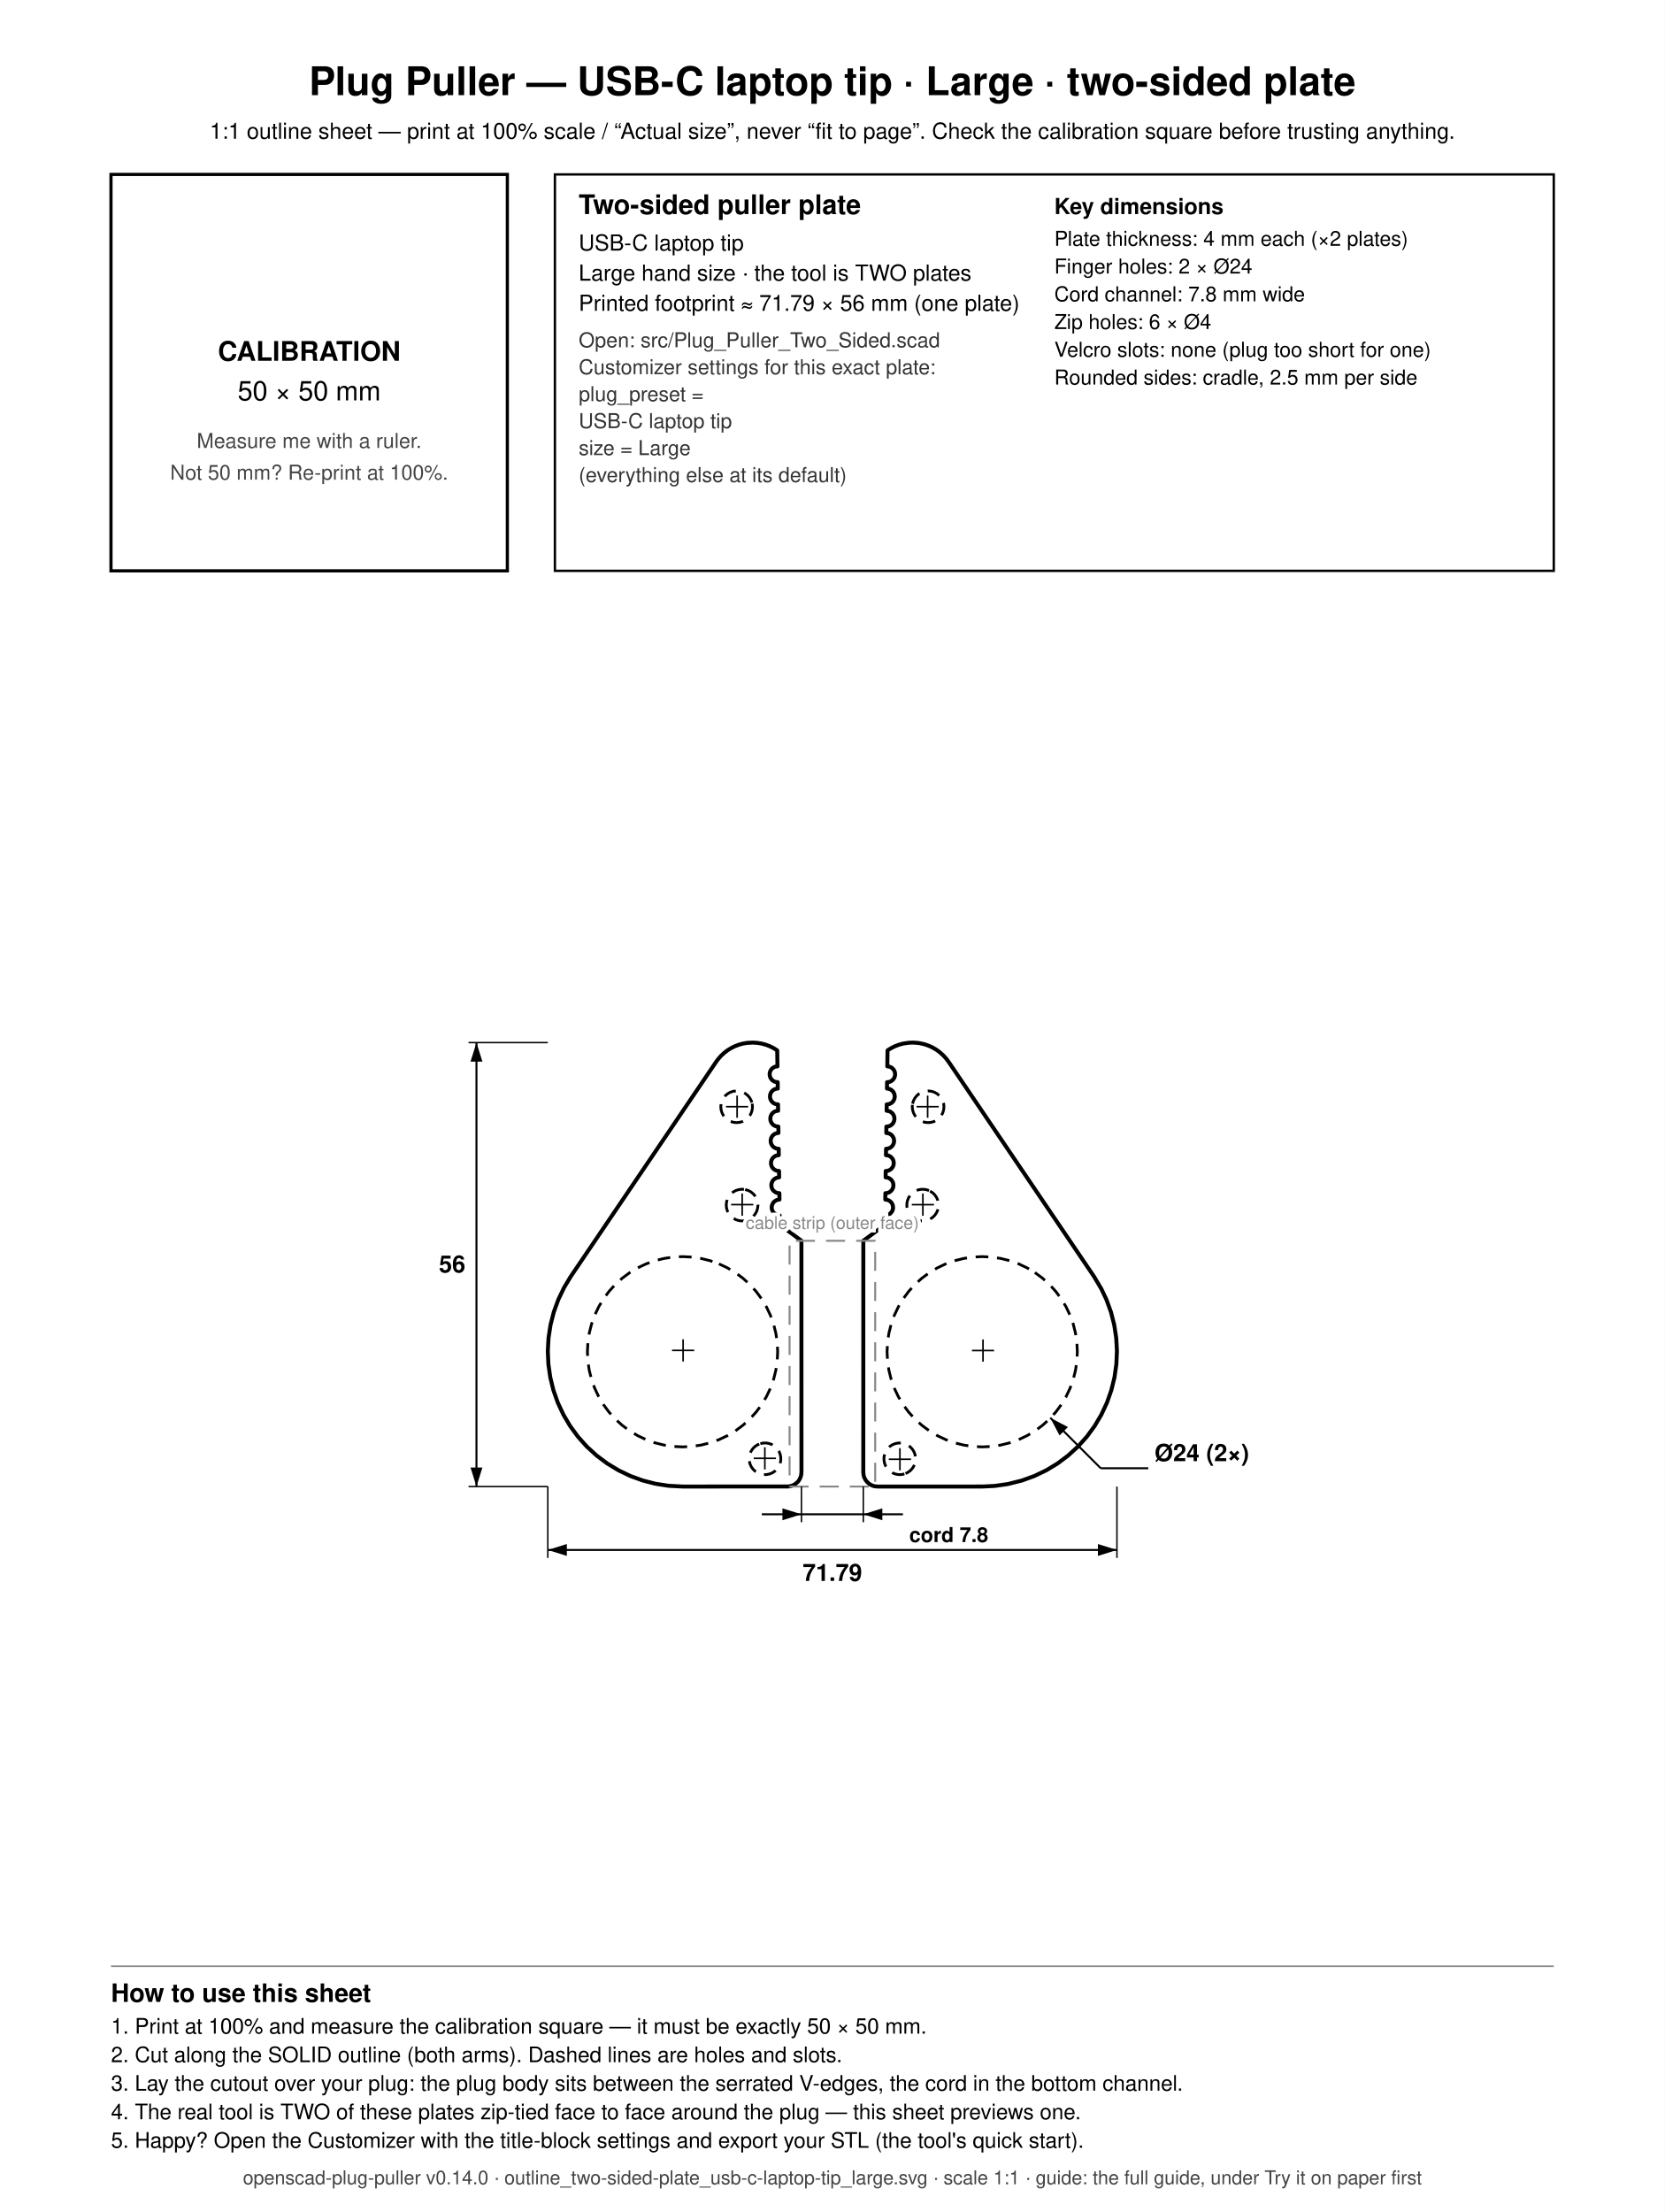
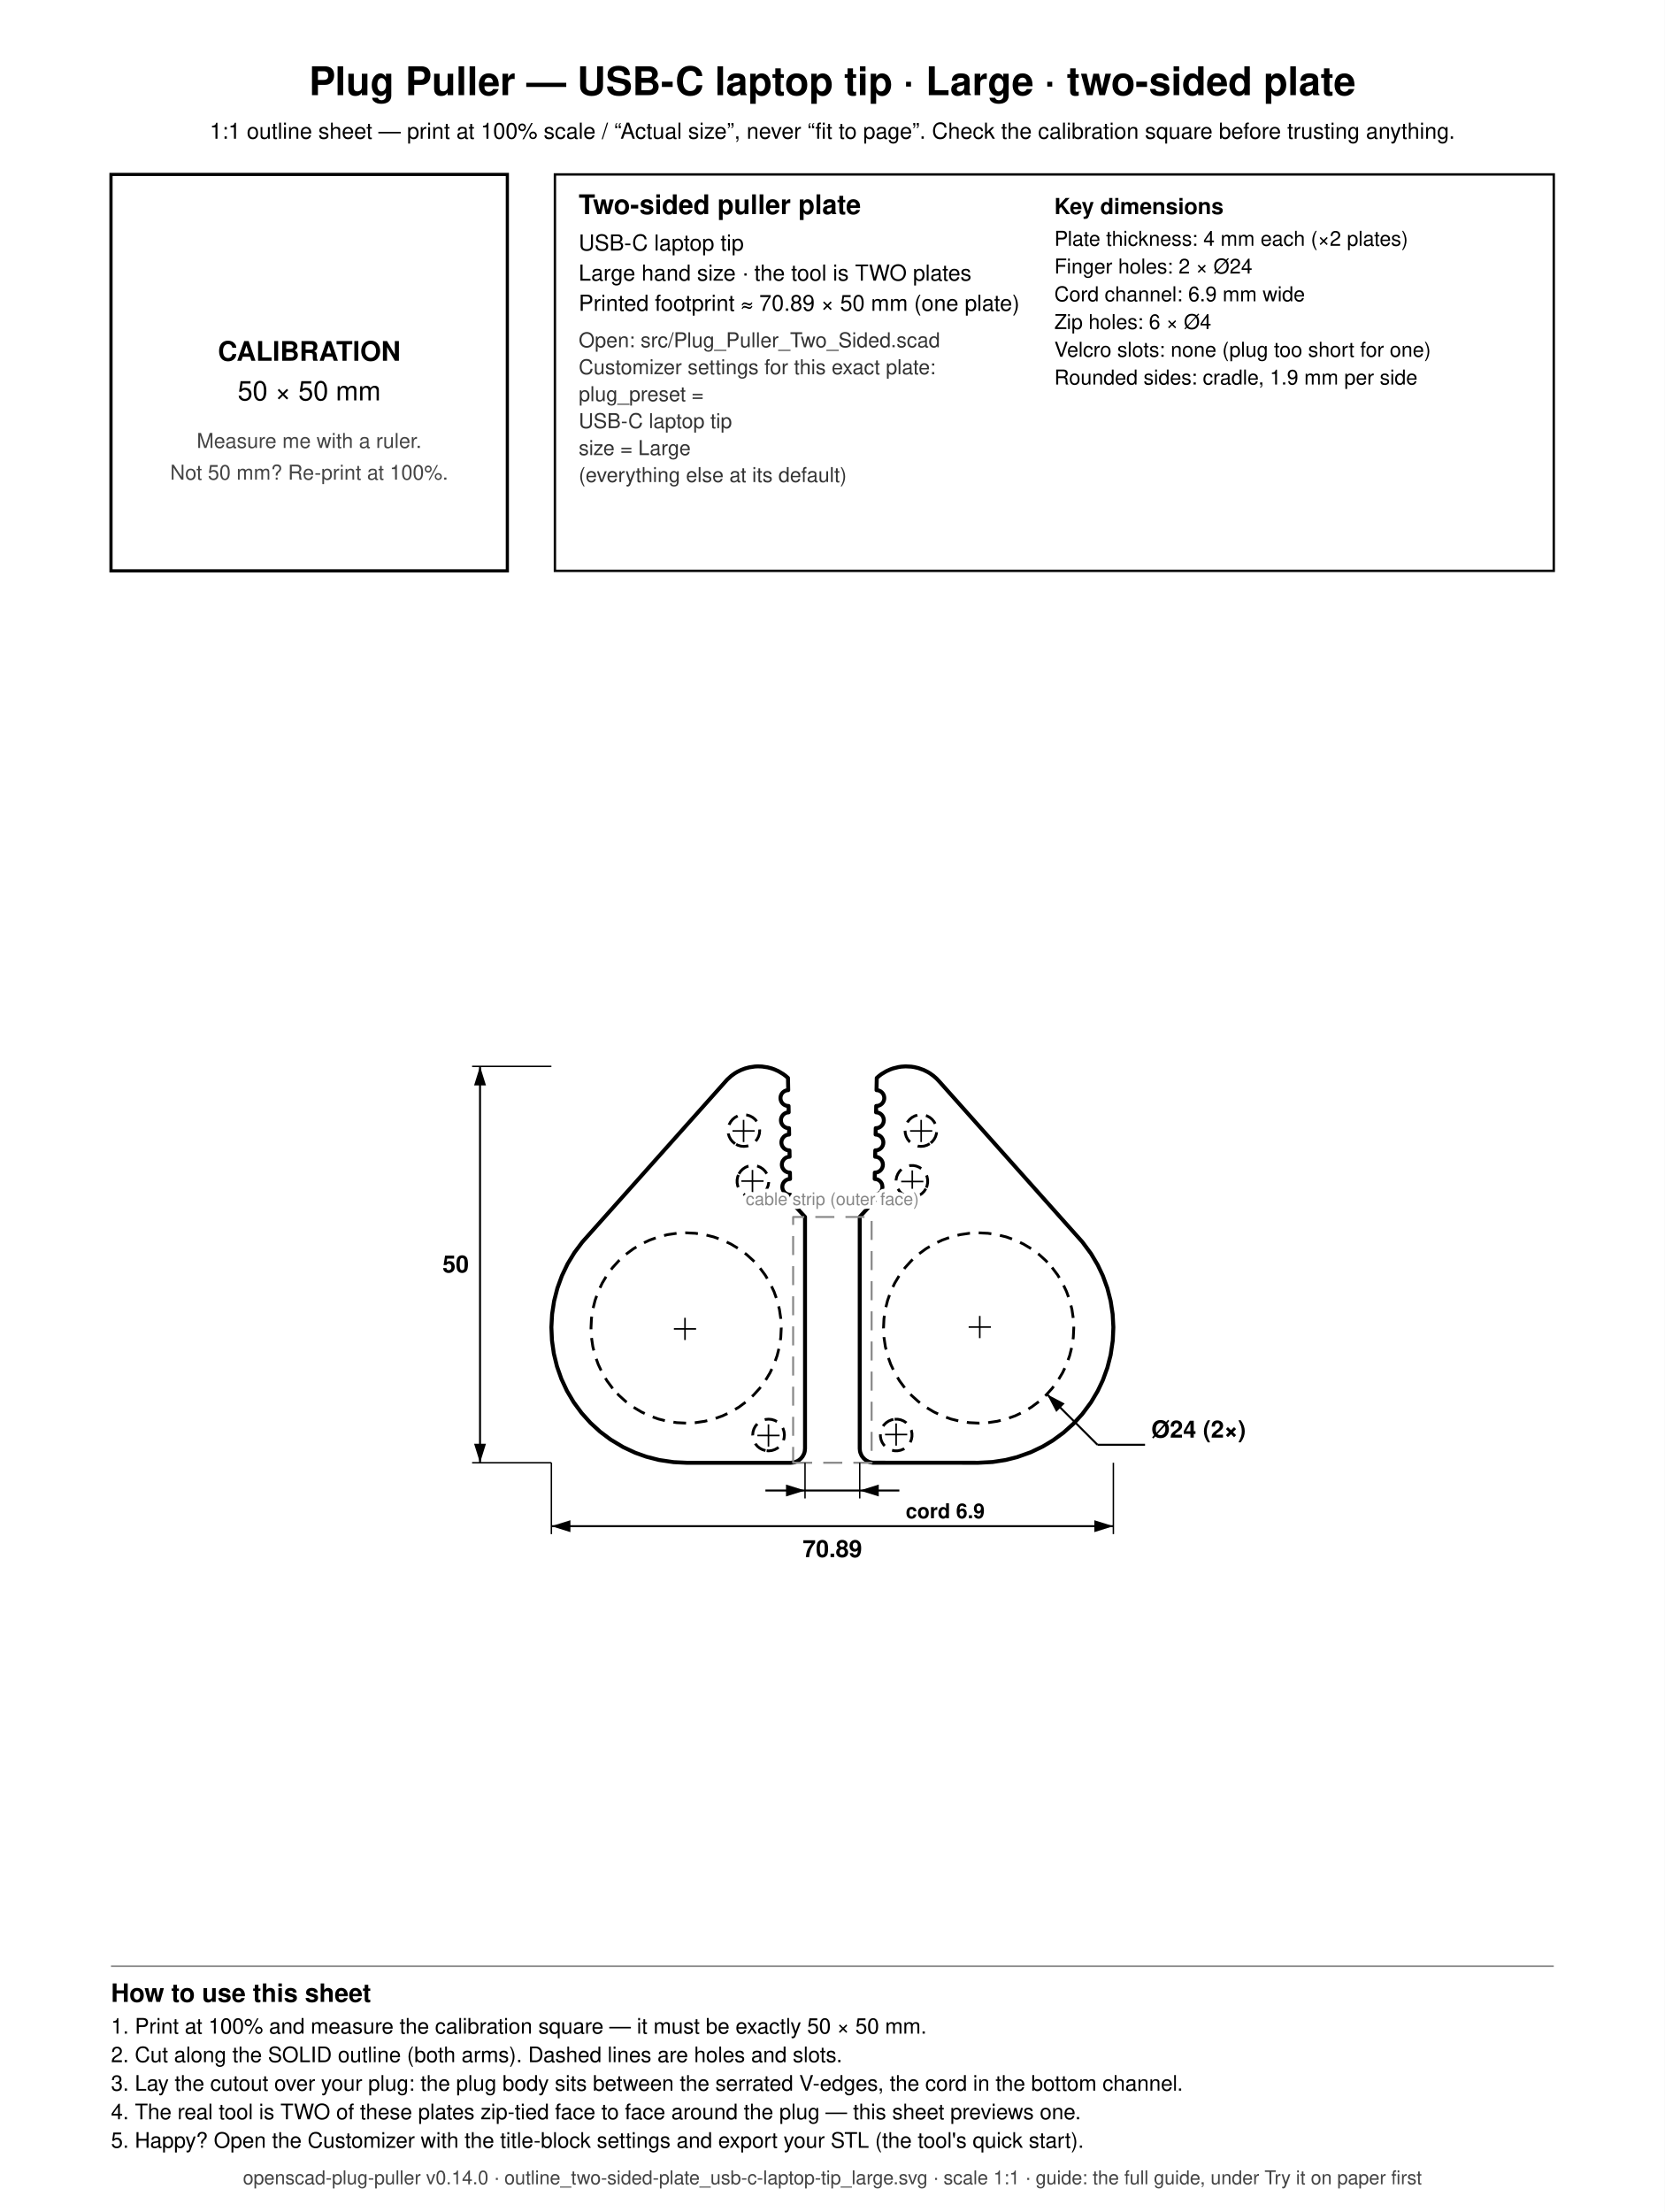
<svg xmlns="http://www.w3.org/2000/svg" width="210mm" height="279mm" viewBox="0 0 210 279">
  <rect x="0" y="0" width="210" height="279" fill="white" />
  <text x="105.000" y="12.000" font-family="Helvetica, Arial, sans-serif" font-size="5" font-weight="bold" text-anchor="middle" fill="black">Plug Puller — USB-C laptop tip · Large · two-sided plate</text>
  <text x="105.000" y="17.500" font-family="Helvetica, Arial, sans-serif" font-size="2.8" font-weight="normal" text-anchor="middle" fill="black">1:1 outline sheet — print at 100% scale / “Actual size”, never “fit to page”. Check the calibration square before trusting anything.</text>
  <rect x="14" y="22" width="50" height="50" fill="none" stroke="black" stroke-width="0.4" />
  <text x="39.000" y="45.500" font-family="Helvetica, Arial, sans-serif" font-size="3.4" font-weight="bold" text-anchor="middle" fill="black">CALIBRATION</text>
  <text x="39.000" y="50.500" font-family="Helvetica, Arial, sans-serif" font-size="3.4" font-weight="normal" text-anchor="middle" fill="black">50 × 50 mm</text>
  <text x="39.000" y="56.500" font-family="Helvetica, Arial, sans-serif" font-size="2.6" font-weight="normal" text-anchor="middle" fill="#444444">Measure me with a ruler.</text>
  <text x="39.000" y="60.500" font-family="Helvetica, Arial, sans-serif" font-size="2.6" font-weight="normal" text-anchor="middle" fill="#444444">Not 50 mm? Re-print at 100%.</text>
  <rect x="70" y="22" width="126" height="50" fill="none" stroke="black" stroke-width="0.3" />
  <text x="73.000" y="27.000" font-family="Helvetica, Arial, sans-serif" font-size="3.4" font-weight="bold" text-anchor="start" fill="black">Two-sided puller plate</text>
  <text x="73.000" y="31.600" font-family="Helvetica, Arial, sans-serif" font-size="2.8" font-weight="normal" text-anchor="start" fill="black">USB-C laptop tip</text>
  <text x="73.000" y="35.400" font-family="Helvetica, Arial, sans-serif" font-size="2.8" font-weight="normal" text-anchor="start" fill="black">Large hand size · the tool is TWO plates</text>
-   <text x="73.000" y="39.200" font-family="Helvetica, Arial, sans-serif" font-size="2.8" font-weight="normal" text-anchor="start" fill="black">Printed footprint ≈ 71.79 × 56 mm (one plate)</text>
+   <text x="73.000" y="39.200" font-family="Helvetica, Arial, sans-serif" font-size="2.8" font-weight="normal" text-anchor="start" fill="black">Printed footprint ≈ 70.89 × 50 mm (one plate)</text>
  <text x="73.000" y="43.800" font-family="Helvetica, Arial, sans-serif" font-size="2.6" font-weight="normal" text-anchor="start" fill="#333333">Open: src/Plug_Puller_Two_Sided.scad</text>
  <text x="73.000" y="47.200" font-family="Helvetica, Arial, sans-serif" font-size="2.6" font-weight="normal" text-anchor="start" fill="#333333">Customizer settings for this exact plate:</text>
  <text x="73.000" y="50.600" font-family="Helvetica, Arial, sans-serif" font-size="2.6" font-weight="normal" text-anchor="start" fill="#333333">  plug_preset =</text>
  <text x="73.000" y="54.000" font-family="Helvetica, Arial, sans-serif" font-size="2.6" font-weight="normal" text-anchor="start" fill="#333333">      USB-C laptop tip</text>
  <text x="73.000" y="57.400" font-family="Helvetica, Arial, sans-serif" font-size="2.6" font-weight="normal" text-anchor="start" fill="#333333">  size = Large</text>
  <text x="73.000" y="60.800" font-family="Helvetica, Arial, sans-serif" font-size="2.6" font-weight="normal" text-anchor="start" fill="#333333">  (everything else at its default)</text>
  <text x="133.000" y="27.000" font-family="Helvetica, Arial, sans-serif" font-size="2.8" font-weight="bold" text-anchor="start" fill="black">Key dimensions</text>
  <text x="133.000" y="31.000" font-family="Helvetica, Arial, sans-serif" font-size="2.6" font-weight="normal" text-anchor="start" fill="black">Plate thickness: 4 mm each (×2 plates)</text>
  <text x="133.000" y="34.500" font-family="Helvetica, Arial, sans-serif" font-size="2.6" font-weight="normal" text-anchor="start" fill="black">Finger holes: 2 × Ø24</text>
-   <text x="133.000" y="38.000" font-family="Helvetica, Arial, sans-serif" font-size="2.6" font-weight="normal" text-anchor="start" fill="black">Cord channel: 7.8 mm wide</text>
+   <text x="133.000" y="38.000" font-family="Helvetica, Arial, sans-serif" font-size="2.6" font-weight="normal" text-anchor="start" fill="black">Cord channel: 6.9 mm wide</text>
  <text x="133.000" y="41.500" font-family="Helvetica, Arial, sans-serif" font-size="2.6" font-weight="normal" text-anchor="start" fill="black">Zip holes: 6 × Ø4</text>
  <text x="133.000" y="45.000" font-family="Helvetica, Arial, sans-serif" font-size="2.6" font-weight="normal" text-anchor="start" fill="black">Velcro slots: none (plug too short for one)</text>
-   <text x="133.000" y="48.500" font-family="Helvetica, Arial, sans-serif" font-size="2.6" font-weight="normal" text-anchor="start" fill="black">Rounded sides: cradle, 2.5 mm per side</text>
+   <text x="133.000" y="48.500" font-family="Helvetica, Arial, sans-serif" font-size="2.6" font-weight="normal" text-anchor="start" fill="black">Rounded sides: cradle, 1.9 mm per side</text>
  <line x1="14.000" y1="248.000" x2="196.000" y2="248.000" stroke="#888888" stroke-width="0.2" />
  <text x="14.000" y="252.500" font-family="Helvetica, Arial, sans-serif" font-size="3.2" font-weight="bold" text-anchor="start" fill="black">How to use this sheet</text>
  <text x="14.000" y="256.500" font-family="Helvetica, Arial, sans-serif" font-size="2.7" font-weight="normal" text-anchor="start" fill="black">1. Print at 100% and measure the calibration square — it must be exactly 50 × 50 mm.</text>
  <text x="14.000" y="260.100" font-family="Helvetica, Arial, sans-serif" font-size="2.7" font-weight="normal" text-anchor="start" fill="black">2. Cut along the SOLID outline (both arms). Dashed lines are holes and slots.</text>
  <text x="14.000" y="263.700" font-family="Helvetica, Arial, sans-serif" font-size="2.7" font-weight="normal" text-anchor="start" fill="black">3. Lay the cutout over your plug: the plug body sits between the serrated V-edges, the cord in the bottom channel.</text>
  <text x="14.000" y="267.300" font-family="Helvetica, Arial, sans-serif" font-size="2.7" font-weight="normal" text-anchor="start" fill="black">4. The real tool is TWO of these plates zip-tied face to face around the plug — this sheet previews one.</text>
  <text x="14.000" y="270.900" font-family="Helvetica, Arial, sans-serif" font-size="2.7" font-weight="normal" text-anchor="start" fill="black">5. Happy? Open the Customizer with the title-block settings and export your STL (the tool's quick start).</text>
  <text x="105.000" y="275.500" font-family="Helvetica, Arial, sans-serif" font-size="2.4" font-weight="normal" text-anchor="middle" fill="#444444">openscad-plug-puller v0.14.0 · outline_two-sided-plate_usb-c-laptop-tip_large.svg · scale 1:1 · guide: the full guide, under Try it on paper first</text>
-   <path d="M 97.261 146.796 L 97.261 146.600 L 97.299 146.408 L 97.374 146.226 L 97.483 146.063 L 97.622 145.925 L 97.785 145.816 L 97.966 145.741 L 98.241 145.699 L 98.229 144.897 L 98.019 144.879 L 97.831 144.822 L 97.658 144.729 L 97.507 144.605 L 97.382 144.453 L 97.290 144.281 L 97.233 144.093 L 97.214 143.898 L 97.233 143.703 L 97.290 143.515 L 97.382 143.342 L 97.507 143.191 L 97.658 143.066 L 97.831 142.974 L 98.019 142.917 L 98.198 142.899 L 98.186 142.097 L 97.976 142.079 L 97.788 142.022 L 97.616 141.929 L 97.464 141.805 L 97.340 141.653 L 97.247 141.481 L 97.190 141.293 L 97.171 141.098 L 97.190 140.903 L 97.247 140.715 L 97.340 140.542 L 97.464 140.391 L 97.616 140.266 L 97.788 140.174 L 97.976 140.117 L 98.156 140.099 L 98.144 139.297 L 97.933 139.279 L 97.746 139.222 L 97.573 139.129 L 97.421 139.005 L 97.297 138.853 L 97.205 138.681 L 97.148 138.493 L 97.128 138.298 L 97.148 138.103 L 97.205 137.915 L 97.297 137.742 L 97.421 137.591 L 97.573 137.466 L 97.746 137.374 L 97.933 137.317 L 98.113 137.299 L 98.101 136.497 L 97.891 136.479 L 97.703 136.422 L 97.530 136.329 L 97.379 136.205 L 97.254 136.053 L 97.162 135.881 L 97.105 135.693 L 97.086 135.498 L 97.105 135.303 L 97.162 135.115 L 97.254 134.942 L 97.379 134.791 L 97.530 134.666 L 97.703 134.574 L 97.891 134.517 L 98.071 134.499 L 98.040 132.487 L 97.569 132.193 L 97.085 131.954 L 96.580 131.764 L 96.059 131.625 L 95.527 131.537 L 94.988 131.502 L 94.273 131.537 L 93.741 131.625 L 93.220 131.764 L 92.715 131.954 L 92.231 132.193 L 91.773 132.477 L 91.345 132.806 L 90.952 133.174 L 90.596 133.580 L 90.350 133.911 L 71.993 161.012 L 71.153 162.408 L 70.432 163.912 L 69.862 165.480 L 69.448 167.096 L 69.195 168.744 L 69.104 170.410 L 69.178 172.076 L 69.414 173.727 L 69.811 175.347 L 70.364 176.920 L 71.070 178.432 L 71.920 179.867 L 72.906 181.211 L 74.020 182.453 L 75.250 183.580 L 76.584 184.580 L 78.010 185.445 L 79.514 186.166 L 81.082 186.736 L 82.698 187.150 L 84.346 187.403 L 86.144 187.498 L 99.476 187.489 L 99.823 187.420 L 99.989 187.361 L 100.300 187.194 L 100.573 186.971 L 100.691 186.840 L 100.797 186.698 L 100.963 186.387 L 101.065 186.049 L 101.100 185.698 L 101.095 156.519 L 101.091 156.488 L 98.375 154.498 L 98.357 153.297 L 98.244 153.293 L 98.051 153.255 L 97.786 153.129 L 97.569 152.932 L 97.418 152.681 L 97.346 152.396 L 97.346 152.200 L 97.385 152.008 L 97.510 151.742 L 97.634 151.591 L 97.870 151.416 L 98.051 151.341 L 98.326 151.299 L 98.314 150.497 L 98.104 150.479 L 97.916 150.422 L 97.665 150.271 L 97.526 150.132 L 97.417 149.969 L 97.342 149.788 L 97.299 149.498 L 97.318 149.303 L 97.417 149.026 L 97.526 148.863 L 97.665 148.725 L 97.916 148.574 L 98.104 148.517 L 98.284 148.499 L 98.272 147.697 L 98.158 147.693 L 97.966 147.655 L 97.785 147.580 L 97.622 147.471 L 97.483 147.332 L 97.374 147.169 L 97.299 146.988 L 97.261 146.796 Z" fill="none" stroke="black" stroke-width="0.5" stroke-linejoin="round" />
-   <path d="M 95.911 182.087 L 96.304 182.008 L 96.696 182.008 L 97.080 182.084 L 97.443 182.234 L 97.769 182.452 L 98.046 182.729 L 98.264 183.055 L 98.414 183.417 L 98.490 183.802 L 98.490 184.194 L 98.414 184.578 L 98.264 184.940 L 98.046 185.266 L 97.769 185.544 L 97.443 185.761 L 97.080 185.911 L 96.696 185.988 L 96.304 185.988 L 95.920 185.911 L 95.557 185.761 L 95.231 185.544 L 94.954 185.266 L 94.736 184.940 L 94.586 184.578 L 94.510 184.194 L 94.510 183.802 L 94.586 183.417 L 94.736 183.055 L 94.954 182.729 L 95.231 182.452 L 95.557 182.234 L 95.911 182.087 Z" fill="none" stroke="black" stroke-width="0.35" stroke-linejoin="round" stroke-dasharray="1.6,1.1" />
-   <path d="M 94.884 139.202 L 94.924 139.598 L 94.885 139.988 L 94.771 140.363 L 94.587 140.709 L 94.338 141.012 L 94.035 141.261 L 93.689 141.445 L 93.314 141.559 L 92.924 141.598 L 92.534 141.559 L 92.159 141.445 L 91.813 141.261 L 91.510 141.012 L 91.261 140.709 L 91.076 140.363 L 90.963 139.988 L 90.924 139.598 L 90.963 139.208 L 91.076 138.833 L 91.261 138.487 L 91.510 138.184 L 91.813 137.935 L 92.159 137.750 L 92.534 137.637 L 92.924 137.598 L 93.314 137.637 L 93.689 137.750 L 94.035 137.935 L 94.338 138.184 L 94.587 138.487 L 94.771 138.833 L 94.884 139.202 Z" fill="none" stroke="black" stroke-width="0.35" stroke-linejoin="round" stroke-dasharray="1.6,1.1" />
-   <path d="M 93.994 150.035 L 94.377 150.150 L 94.723 150.335 L 95.026 150.584 L 95.275 150.887 L 95.459 151.233 L 95.573 151.608 L 95.612 151.998 L 95.573 152.388 L 95.459 152.763 L 95.275 153.109 L 95.026 153.412 L 94.723 153.661 L 94.377 153.845 L 94.002 153.959 L 93.612 153.998 L 93.222 153.959 L 92.847 153.845 L 92.501 153.661 L 92.198 153.412 L 91.949 153.109 L 91.764 152.763 L 91.651 152.388 L 91.612 151.998 L 91.651 151.608 L 91.764 151.233 L 91.949 150.887 L 92.198 150.584 L 92.501 150.335 L 92.847 150.150 L 93.222 150.037 L 93.612 149.998 L 93.994 150.035 Z" fill="none" stroke="black" stroke-width="0.35" stroke-linejoin="round" stroke-dasharray="1.6,1.1" />
-   <path d="M 90.689 159.410 L 91.753 159.913 L 92.764 160.518 L 93.710 161.220 L 94.583 162.010 L 95.374 162.882 L 96.075 163.828 L 96.681 164.838 L 97.185 165.902 L 97.582 167.011 L 97.869 168.153 L 98.042 169.318 L 98.100 170.494 L 98.042 171.670 L 97.870 172.835 L 97.584 173.978 L 97.188 175.087 L 96.685 176.151 L 96.080 177.162 L 95.378 178.108 L 94.588 178.980 L 93.715 179.771 L 92.770 180.473 L 91.760 181.079 L 90.696 181.583 L 89.587 181.980 L 88.445 182.266 L 87.280 182.440 L 86.104 182.498 L 84.927 182.440 L 83.763 182.268 L 82.620 181.982 L 81.511 181.586 L 80.447 181.082 L 79.436 180.477 L 78.490 179.776 L 77.617 178.986 L 76.826 178.113 L 76.125 177.168 L 75.519 176.158 L 75.015 175.093 L 74.618 173.985 L 74.331 172.842 L 74.158 171.678 L 74.100 170.502 L 74.158 169.325 L 74.330 168.160 L 74.616 167.018 L 75.012 165.909 L 75.515 164.844 L 76.120 163.834 L 76.822 162.888 L 77.612 162.015 L 78.485 161.224 L 79.430 160.522 L 80.440 159.917 L 81.504 159.413 L 82.613 159.016 L 83.755 158.729 L 84.920 158.556 L 86.096 158.498 L 87.273 158.555 L 88.437 158.728 L 89.580 159.014 L 90.689 159.410 Z" fill="none" stroke="black" stroke-width="0.35" stroke-linejoin="round" stroke-dasharray="1.6,1.1" />
-   <path d="M 112.506 137.525 L 112.254 137.374 L 112.067 137.317 L 111.887 137.299 L 111.899 136.497 L 112.109 136.479 L 112.297 136.422 L 112.470 136.329 L 112.621 136.205 L 112.746 136.053 L 112.838 135.881 L 112.895 135.693 L 112.914 135.498 L 112.895 135.303 L 112.838 135.115 L 112.746 134.942 L 112.621 134.791 L 112.470 134.666 L 112.297 134.574 L 112.109 134.517 L 111.929 134.499 L 111.960 132.487 L 112.120 132.379 L 112.431 132.193 L 112.915 131.954 L 113.420 131.764 L 113.941 131.625 L 114.649 131.520 L 115.188 131.502 L 115.727 131.537 L 116.086 131.591 L 116.611 131.713 L 117.121 131.887 L 117.613 132.109 L 118.080 132.379 L 118.518 132.694 L 119.048 133.174 L 119.404 133.580 L 119.695 133.974 L 138.007 161.012 L 138.930 162.564 L 139.568 163.912 L 140.138 165.480 L 140.552 167.096 L 140.805 168.744 L 140.896 170.410 L 140.822 172.076 L 140.586 173.727 L 140.189 175.347 L 139.636 176.920 L 138.930 178.432 L 138.080 179.867 L 137.094 181.211 L 135.980 182.453 L 134.750 183.580 L 133.416 184.580 L 131.990 185.445 L 130.486 186.166 L 128.918 186.736 L 127.129 187.184 L 125.478 187.420 L 123.944 187.496 L 110.700 187.498 L 110.349 187.463 L 110.177 187.420 L 110.011 187.361 L 109.700 187.194 L 109.427 186.971 L 109.203 186.698 L 109.037 186.387 L 108.978 186.220 L 108.935 186.049 L 108.900 185.698 L 108.905 156.519 L 108.909 156.488 L 111.625 154.498 L 111.643 153.297 L 111.756 153.293 L 111.949 153.255 L 112.130 153.180 L 112.293 153.071 L 112.490 152.853 L 112.582 152.681 L 112.639 152.493 L 112.658 152.298 L 112.615 152.008 L 112.540 151.826 L 112.431 151.663 L 112.293 151.525 L 112.130 151.416 L 111.949 151.341 L 111.674 151.299 L 111.686 150.497 L 111.799 150.493 L 111.991 150.455 L 112.172 150.380 L 112.335 150.271 L 112.474 150.132 L 112.583 149.969 L 112.658 149.788 L 112.696 149.596 L 112.696 149.400 L 112.658 149.208 L 112.583 149.026 L 112.474 148.863 L 112.335 148.725 L 112.172 148.616 L 111.991 148.541 L 111.716 148.499 L 111.728 147.697 L 111.842 147.693 L 112.034 147.655 L 112.215 147.580 L 112.378 147.471 L 112.517 147.332 L 112.626 147.169 L 112.701 146.988 L 112.739 146.796 L 112.739 146.600 L 112.701 146.408 L 112.626 146.226 L 112.517 146.063 L 112.378 145.925 L 112.215 145.816 L 112.034 145.741 L 111.759 145.699 L 111.771 144.897 L 111.884 144.893 L 112.077 144.855 L 112.258 144.780 L 112.421 144.671 L 112.559 144.532 L 112.668 144.369 L 112.743 144.188 L 112.781 143.996 L 112.781 143.800 L 112.743 143.608 L 112.668 143.426 L 112.559 143.263 L 112.421 143.125 L 112.258 143.016 L 112.077 142.941 L 111.802 142.899 L 111.814 142.097 L 111.927 142.093 L 112.119 142.055 L 112.300 141.980 L 112.463 141.871 L 112.602 141.732 L 112.711 141.569 L 112.786 141.388 L 112.824 141.196 L 112.824 141.000 L 112.786 140.808 L 112.711 140.626 L 112.602 140.463 L 112.463 140.325 L 112.300 140.216 L 112.119 140.141 L 111.844 140.099 L 111.856 139.297 L 111.970 139.293 L 112.162 139.255 L 112.427 139.129 L 112.579 139.005 L 112.703 138.853 L 112.828 138.588 L 112.872 138.298 L 112.828 138.008 L 112.703 137.742 L 112.506 137.525 Z" fill="none" stroke="black" stroke-width="0.5" stroke-linejoin="round" />
-   <path d="M 115.114 139.214 L 115.229 138.833 L 115.413 138.487 L 115.662 138.184 L 115.965 137.935 L 116.311 137.750 L 116.686 137.637 L 117.076 137.598 L 117.466 137.637 L 117.841 137.750 L 118.187 137.935 L 118.490 138.184 L 118.739 138.487 L 118.924 138.833 L 119.037 139.208 L 119.076 139.598 L 119.037 139.988 L 118.924 140.363 L 118.739 140.709 L 118.490 141.012 L 118.187 141.261 L 117.841 141.445 L 117.466 141.559 L 117.076 141.598 L 116.686 141.559 L 116.311 141.445 L 115.965 141.261 L 115.662 141.012 L 115.413 140.709 L 115.229 140.363 L 115.115 139.988 L 115.076 139.598 L 115.114 139.214 Z" fill="none" stroke="black" stroke-width="0.35" stroke-linejoin="round" stroke-dasharray="1.6,1.1" />
-   <path d="M 114.089 185.909 L 113.696 185.988 L 113.304 185.988 L 112.920 185.911 L 112.557 185.761 L 112.231 185.544 L 111.954 185.266 L 111.736 184.940 L 111.586 184.578 L 111.510 184.194 L 111.510 183.802 L 111.586 183.417 L 111.736 183.055 L 111.954 182.729 L 112.231 182.452 L 112.557 182.234 L 112.920 182.084 L 113.304 182.008 L 113.696 182.008 L 114.080 182.084 L 114.443 182.234 L 114.769 182.452 L 115.046 182.729 L 115.264 183.055 L 115.414 183.417 L 115.490 183.802 L 115.490 184.194 L 115.414 184.578 L 115.264 184.940 L 115.046 185.266 L 114.769 185.544 L 114.443 185.761 L 114.089 185.909 Z" fill="none" stroke="black" stroke-width="0.35" stroke-linejoin="round" stroke-dasharray="1.6,1.1" />
-   <path d="M 130.546 160.508 L 131.510 161.219 L 132.383 162.010 L 133.174 162.882 L 133.875 163.828 L 134.481 164.838 L 134.985 165.902 L 135.382 167.011 L 135.669 168.153 L 135.842 169.318 L 135.900 170.494 L 135.842 171.670 L 135.670 172.835 L 135.384 173.978 L 134.988 175.087 L 134.485 176.151 L 133.880 177.162 L 133.178 178.108 L 132.388 178.980 L 131.515 179.771 L 130.570 180.473 L 129.560 181.079 L 128.496 181.583 L 127.387 181.980 L 126.245 182.266 L 125.080 182.440 L 123.904 182.498 L 122.727 182.440 L 121.563 182.268 L 120.420 181.982 L 119.311 181.586 L 118.247 181.082 L 117.236 180.477 L 116.290 179.776 L 115.417 178.986 L 114.626 178.113 L 113.925 177.168 L 113.319 176.158 L 112.815 175.093 L 112.418 173.985 L 112.131 172.842 L 111.958 171.678 L 111.900 170.502 L 111.958 169.325 L 112.130 168.160 L 112.416 167.018 L 112.812 165.909 L 113.315 164.844 L 113.920 163.834 L 114.622 162.888 L 115.412 162.015 L 116.285 161.224 L 117.230 160.522 L 118.240 159.917 L 119.304 159.413 L 120.413 159.016 L 121.555 158.729 L 122.720 158.556 L 123.896 158.498 L 125.073 158.555 L 126.237 158.728 L 127.380 159.014 L 128.489 159.410 L 129.553 159.913 L 130.546 160.508 Z" fill="none" stroke="black" stroke-width="0.35" stroke-linejoin="round" stroke-dasharray="1.6,1.1" />
-   <path d="M 117.323 150.231 L 117.657 150.452 L 117.934 150.729 L 118.152 151.055 L 118.302 151.417 L 118.378 151.802 L 118.378 152.194 L 118.302 152.578 L 118.152 152.940 L 117.934 153.266 L 117.657 153.544 L 117.331 153.761 L 116.969 153.911 L 116.584 153.988 L 116.192 153.988 L 115.808 153.911 L 115.445 153.761 L 115.119 153.544 L 114.842 153.266 L 114.624 152.940 L 114.474 152.578 L 114.398 152.194 L 114.398 151.802 L 114.474 151.417 L 114.624 151.055 L 114.842 150.729 L 115.119 150.452 L 115.445 150.234 L 115.808 150.084 L 116.192 150.008 L 116.584 150.008 L 116.969 150.084 L 117.323 150.231 Z" fill="none" stroke="black" stroke-width="0.35" stroke-linejoin="round" stroke-dasharray="1.6,1.1" />
-   <line x1="95.082" y1="183.940" x2="97.882" y2="183.940" stroke="black" stroke-width="0.2" />
-   <line x1="96.482" y1="182.540" x2="96.482" y2="185.340" stroke="black" stroke-width="0.2" />
-   <line x1="91.583" y1="139.586" x2="94.383" y2="139.586" stroke="black" stroke-width="0.2" />
-   <line x1="92.983" y1="138.186" x2="92.983" y2="140.986" stroke="black" stroke-width="0.2" />
-   <line x1="92.224" y1="151.938" x2="95.024" y2="151.938" stroke="black" stroke-width="0.2" />
-   <line x1="93.624" y1="150.538" x2="93.624" y2="153.338" stroke="black" stroke-width="0.2" />
-   <line x1="84.771" y1="170.327" x2="87.571" y2="170.327" stroke="black" stroke-width="0.2" />
-   <line x1="86.171" y1="168.927" x2="86.171" y2="171.727" stroke="black" stroke-width="0.2" />
-   <line x1="115.617" y1="139.586" x2="118.417" y2="139.586" stroke="black" stroke-width="0.2" />
-   <line x1="117.017" y1="138.186" x2="117.017" y2="140.986" stroke="black" stroke-width="0.2" />
-   <line x1="112.118" y1="184.056" x2="114.918" y2="184.056" stroke="black" stroke-width="0.2" />
-   <line x1="113.518" y1="182.656" x2="113.518" y2="185.456" stroke="black" stroke-width="0.2" />
-   <line x1="122.602" y1="170.344" x2="125.402" y2="170.344" stroke="black" stroke-width="0.2" />
-   <line x1="124.002" y1="168.944" x2="124.002" y2="171.744" stroke="black" stroke-width="0.2" />
-   <line x1="115.016" y1="151.944" x2="117.816" y2="151.944" stroke="black" stroke-width="0.2" />
-   <line x1="116.416" y1="150.544" x2="116.416" y2="153.344" stroke="black" stroke-width="0.2" />
-   <path d="M 99.600 187.498 L 110.400 187.498 L 110.400 156.498 L 99.600 156.498 Z" fill="none" stroke="#888888" stroke-width="0.25" stroke-linejoin="round" stroke-dasharray="2.4,1.4" />
-   <text x="105.000" y="154.998" font-family="Helvetica, Arial, sans-serif" font-size="2.2" font-weight="normal" text-anchor="middle" fill="#888888" paint-order="stroke" stroke="white" stroke-width="0.9">cable strip (outer face)</text>
-   <line x1="69.104" y1="131.502" x2="59.104" y2="131.502" stroke="black" stroke-width="0.18" />
-   <line x1="69.104" y1="187.498" x2="59.104" y2="187.498" stroke="black" stroke-width="0.18" />
-   <line x1="60.104" y1="131.502" x2="60.104" y2="187.498" stroke="black" stroke-width="0.25" />
-   <polygon points="60.104,131.502 60.854,133.902 59.354,133.902" fill="black" />
-   <polygon points="60.104,187.498 59.354,185.098 60.854,185.098" fill="black" />
-   <text x="58.704" y="160.500" font-family="Helvetica, Arial, sans-serif" font-size="3" font-weight="bold" text-anchor="end" fill="black" paint-order="stroke" stroke="white" stroke-width="0.9">56</text>
-   <line x1="69.104" y1="187.498" x2="69.104" y2="196.498" stroke="black" stroke-width="0.18" />
-   <line x1="140.896" y1="187.498" x2="140.896" y2="196.498" stroke="black" stroke-width="0.18" />
-   <line x1="69.104" y1="195.498" x2="140.896" y2="195.498" stroke="black" stroke-width="0.25" />
-   <polygon points="69.104,195.498 71.504,194.748 71.504,196.248" fill="black" />
-   <polygon points="140.896,195.498 138.496,196.248 138.496,194.748" fill="black" />
-   <text x="105.000" y="199.398" font-family="Helvetica, Arial, sans-serif" font-size="3" font-weight="bold" text-anchor="middle" fill="black" paint-order="stroke" stroke="white" stroke-width="0.9">71.79</text>
-   <line x1="101.100" y1="187.498" x2="101.100" y2="191.998" stroke="black" stroke-width="0.18" />
-   <line x1="108.900" y1="187.498" x2="108.900" y2="191.998" stroke="black" stroke-width="0.18" />
-   <line x1="96.100" y1="190.998" x2="113.900" y2="190.998" stroke="black" stroke-width="0.25" />
-   <polygon points="101.100,190.998 98.700,191.748 98.700,190.248" fill="black" />
-   <polygon points="108.900,190.998 111.300,190.248 111.300,191.748" fill="black" />
-   <text x="114.700" y="194.498" font-family="Helvetica, Arial, sans-serif" font-size="2.6" font-weight="bold" text-anchor="start" fill="black" paint-order="stroke" stroke="white" stroke-width="0.9">cord 7.8</text>
-   <line x1="132.486" y1="178.828" x2="138.850" y2="185.192" stroke="black" stroke-width="0.25" />
-   <polygon points="132.486,178.828 134.713,179.994 133.652,181.055" fill="black" />
-   <line x1="138.850" y1="185.192" x2="144.850" y2="185.192" stroke="black" stroke-width="0.25" />
-   <text x="145.650" y="184.292" font-family="Helvetica, Arial, sans-serif" font-size="3" font-weight="bold" text-anchor="start" fill="black" paint-order="stroke" stroke="white" stroke-width="0.9">Ø24 (2×)</text>
+   <path d="M 99.127 148.866 L 98.910 149.063 L 98.801 149.226 L 98.726 149.408 L 98.688 149.600 L 98.688 149.796 L 98.726 149.988 L 98.801 150.169 L 98.976 150.405 L 99.212 150.580 L 99.488 150.679 L 99.704 150.697 L 99.720 151.498 L 101.550 153.488 L 101.550 182.698 L 101.515 183.049 L 101.472 183.220 L 101.413 183.387 L 101.247 183.698 L 101.023 183.971 L 100.750 184.194 L 100.599 184.285 L 100.273 184.420 L 100.101 184.463 L 99.750 184.498 L 86.594 184.498 L 84.972 184.420 L 83.148 184.150 L 81.532 183.736 L 80.128 183.234 L 78.616 182.528 L 77.034 181.580 L 75.700 180.580 L 74.470 179.453 L 73.356 178.211 L 72.370 176.867 L 71.520 175.432 L 70.814 173.920 L 70.261 172.347 L 69.864 170.727 L 69.628 169.076 L 69.554 167.410 L 69.645 165.744 L 69.898 164.096 L 70.312 162.480 L 70.882 160.912 L 71.603 159.408 L 72.468 157.982 L 73.463 156.653 L 91.727 136.174 L 92.257 135.694 L 92.695 135.379 L 93.006 135.193 L 93.490 134.954 L 93.995 134.764 L 94.516 134.625 L 95.224 134.520 L 95.587 134.502 L 96.126 134.520 L 96.834 134.625 L 97.355 134.764 L 97.696 134.887 L 98.188 135.109 L 98.802 135.477 L 99.093 135.694 L 99.400 135.960 L 99.432 137.499 L 99.257 137.517 L 99.070 137.574 L 98.897 137.666 L 98.745 137.791 L 98.621 137.942 L 98.528 138.115 L 98.472 138.303 L 98.452 138.498 L 98.472 138.693 L 98.528 138.881 L 98.621 139.053 L 98.745 139.205 L 98.897 139.329 L 99.070 139.422 L 99.257 139.479 L 99.473 139.497 L 99.489 140.299 L 99.315 140.317 L 99.127 140.374 L 98.954 140.466 L 98.803 140.591 L 98.679 140.742 L 98.586 140.915 L 98.529 141.103 L 98.510 141.298 L 98.529 141.493 L 98.586 141.681 L 98.679 141.853 L 98.803 142.005 L 98.954 142.129 L 99.127 142.222 L 99.315 142.279 L 99.531 142.297 L 99.547 143.099 L 99.373 143.117 L 99.185 143.174 L 99.012 143.266 L 98.861 143.391 L 98.686 143.626 L 98.611 143.808 L 98.572 144.000 L 98.572 144.196 L 98.611 144.388 L 98.686 144.569 L 98.861 144.805 L 99.012 144.929 L 99.185 145.022 L 99.373 145.079 L 99.588 145.097 L 99.605 145.899 L 99.430 145.917 L 99.243 145.974 L 99.070 146.066 L 98.918 146.191 L 98.743 146.426 L 98.668 146.608 L 98.630 146.800 L 98.630 146.996 L 98.668 147.188 L 98.743 147.369 L 98.918 147.605 L 99.070 147.729 L 99.243 147.822 L 99.430 147.879 L 99.646 147.897 L 99.662 148.699 L 99.393 148.741 L 99.127 148.866 Z" fill="none" stroke="black" stroke-width="0.5" stroke-linejoin="round" />
+   <path d="M 93.206 148.063 L 93.428 147.729 L 93.705 147.452 L 94.031 147.234 L 94.393 147.084 L 94.778 147.008 L 95.170 147.008 L 95.554 147.084 L 95.916 147.234 L 96.242 147.452 L 96.519 147.729 L 96.737 148.055 L 96.887 148.417 L 96.964 148.802 L 96.964 149.194 L 96.887 149.578 L 96.737 149.940 L 96.519 150.266 L 96.242 150.544 L 95.916 150.761 L 95.554 150.911 L 95.170 150.988 L 94.778 150.988 L 94.393 150.911 L 94.031 150.761 L 93.705 150.544 L 93.428 150.266 L 93.210 149.940 L 93.060 149.578 L 92.983 149.194 L 92.983 148.802 L 93.060 148.417 L 93.206 148.063 Z" fill="none" stroke="black" stroke-width="0.35" stroke-linejoin="round" stroke-dasharray="1.6,1.1" />
+   <path d="M 92.728 144.264 L 92.419 144.012 L 92.171 143.709 L 91.986 143.363 L 91.872 142.988 L 91.834 142.598 L 91.872 142.208 L 91.986 141.833 L 92.171 141.487 L 92.419 141.184 L 92.722 140.935 L 93.068 140.750 L 93.443 140.637 L 93.833 140.598 L 94.224 140.637 L 94.599 140.750 L 94.944 140.935 L 95.247 141.184 L 95.496 141.487 L 95.681 141.833 L 95.795 142.208 L 95.833 142.598 L 95.795 142.988 L 95.681 143.363 L 95.496 143.709 L 95.247 144.012 L 94.944 144.261 L 94.599 144.445 L 94.224 144.559 L 93.833 144.598 L 93.443 144.559 L 93.068 144.445 L 92.728 144.264 Z" fill="none" stroke="black" stroke-width="0.35" stroke-linejoin="round" stroke-dasharray="1.6,1.1" />
+   <path d="M 77.290 175.129 L 76.575 174.168 L 75.969 173.158 L 75.465 172.093 L 75.068 170.985 L 74.781 169.842 L 74.608 168.678 L 74.550 167.502 L 74.608 166.325 L 74.780 165.160 L 75.066 164.018 L 75.462 162.909 L 75.965 161.844 L 76.570 160.834 L 77.272 159.888 L 78.062 159.015 L 78.935 158.224 L 79.880 157.522 L 80.890 156.917 L 81.954 156.413 L 83.063 156.016 L 84.205 155.729 L 85.370 155.556 L 86.546 155.498 L 87.723 155.555 L 88.887 155.728 L 90.030 156.014 L 91.139 156.410 L 92.203 156.913 L 93.214 157.518 L 94.160 158.220 L 95.033 159.010 L 95.824 159.882 L 96.525 160.828 L 97.131 161.838 L 97.635 162.902 L 98.032 164.011 L 98.319 165.153 L 98.492 166.318 L 98.550 167.494 L 98.492 168.670 L 98.320 169.835 L 98.034 170.978 L 97.638 172.087 L 97.135 173.151 L 96.530 174.162 L 95.828 175.108 L 95.038 175.980 L 94.165 176.771 L 93.220 177.473 L 92.210 178.079 L 91.146 178.583 L 90.037 178.980 L 88.895 179.266 L 87.730 179.440 L 86.554 179.498 L 85.377 179.440 L 84.213 179.268 L 83.070 178.982 L 81.961 178.586 L 80.897 178.082 L 79.886 177.477 L 78.940 176.776 L 78.067 175.986 L 77.290 175.129 Z" fill="none" stroke="black" stroke-width="0.35" stroke-linejoin="round" stroke-dasharray="1.6,1.1" />
+   <path d="M 96.568 182.960 L 96.185 182.845 L 95.839 182.661 L 95.536 182.412 L 95.287 182.109 L 95.103 181.763 L 94.989 181.388 L 94.950 180.998 L 94.989 180.608 L 95.103 180.233 L 95.287 179.887 L 95.536 179.584 L 95.839 179.335 L 96.185 179.150 L 96.560 179.037 L 96.950 178.998 L 97.340 179.037 L 97.715 179.150 L 98.061 179.335 L 98.364 179.584 L 98.613 179.887 L 98.797 180.233 L 98.911 180.608 L 98.950 180.998 L 98.911 181.388 L 98.797 181.763 L 98.613 182.109 L 98.364 182.412 L 98.061 182.661 L 97.715 182.845 L 97.340 182.959 L 96.950 182.998 L 96.568 182.960 Z" fill="none" stroke="black" stroke-width="0.35" stroke-linejoin="round" stroke-dasharray="1.6,1.1" />
+   <path d="M 134.166 180.690 L 132.819 181.678 L 131.540 182.445 L 130.036 183.166 L 128.299 183.787 L 126.852 184.150 L 125.204 184.403 L 123.406 184.498 L 110.074 184.489 L 109.727 184.420 L 109.561 184.361 L 109.250 184.194 L 108.977 183.971 L 108.753 183.698 L 108.663 183.546 L 108.528 183.220 L 108.485 183.049 L 108.450 182.698 L 108.450 153.488 L 110.280 151.498 L 110.296 150.697 L 110.415 150.693 L 110.607 150.655 L 110.788 150.580 L 110.951 150.471 L 111.090 150.332 L 111.199 150.169 L 111.298 149.893 L 111.317 149.698 L 111.274 149.408 L 111.199 149.226 L 111.090 149.063 L 110.951 148.925 L 110.788 148.816 L 110.607 148.741 L 110.338 148.699 L 110.354 147.897 L 110.570 147.879 L 110.757 147.822 L 110.930 147.729 L 111.082 147.605 L 111.206 147.453 L 111.299 147.281 L 111.355 147.093 L 111.375 146.898 L 111.355 146.703 L 111.299 146.515 L 111.206 146.342 L 111.082 146.191 L 110.930 146.066 L 110.757 145.974 L 110.570 145.917 L 110.395 145.899 L 110.412 145.097 L 110.627 145.079 L 110.815 145.022 L 110.988 144.929 L 111.139 144.805 L 111.264 144.653 L 111.356 144.481 L 111.413 144.293 L 111.432 144.098 L 111.413 143.903 L 111.356 143.715 L 111.264 143.542 L 111.139 143.391 L 110.988 143.266 L 110.815 143.174 L 110.627 143.117 L 110.453 143.099 L 110.469 142.297 L 110.685 142.279 L 110.873 142.222 L 111.046 142.129 L 111.197 142.005 L 111.321 141.853 L 111.414 141.681 L 111.471 141.493 L 111.490 141.298 L 111.471 141.103 L 111.414 140.915 L 111.321 140.742 L 111.197 140.591 L 111.046 140.466 L 110.873 140.374 L 110.685 140.317 L 110.511 140.299 L 110.527 139.497 L 110.743 139.479 L 110.930 139.422 L 111.103 139.329 L 111.255 139.205 L 111.379 139.053 L 111.472 138.881 L 111.528 138.693 L 111.548 138.498 L 111.528 138.303 L 111.472 138.115 L 111.379 137.942 L 111.255 137.791 L 111.103 137.666 L 110.930 137.574 L 110.743 137.517 L 110.568 137.499 L 110.600 135.960 L 110.907 135.694 L 111.198 135.477 L 111.812 135.109 L 112.304 134.887 L 112.645 134.764 L 113.339 134.591 L 113.698 134.537 L 114.237 134.502 L 114.952 134.537 L 115.311 134.591 L 115.836 134.713 L 116.510 134.954 L 116.994 135.193 L 117.305 135.379 L 117.743 135.694 L 118.149 136.049 L 118.581 136.514 L 136.537 156.653 L 137.630 158.129 L 138.480 159.564 L 139.118 160.912 L 139.688 162.480 L 140.102 164.096 L 140.355 165.744 L 140.446 167.410 L 140.372 169.076 L 140.102 170.900 L 139.688 172.516 L 139.118 174.083 L 138.480 175.432 L 137.630 176.867 L 136.532 178.348 L 135.405 179.578 L 134.166 180.690 Z" fill="none" stroke="black" stroke-width="0.5" stroke-linejoin="round" />
+   <path d="M 132.710 159.867 L 133.425 160.828 L 134.031 161.838 L 134.535 162.902 L 134.932 164.011 L 135.219 165.153 L 135.392 166.318 L 135.450 167.494 L 135.392 168.670 L 135.220 169.835 L 134.934 170.978 L 134.538 172.087 L 134.035 173.151 L 133.430 174.162 L 132.728 175.108 L 131.938 175.980 L 131.065 176.771 L 130.120 177.473 L 129.110 178.079 L 128.046 178.583 L 126.937 178.980 L 125.795 179.266 L 124.630 179.440 L 123.454 179.498 L 122.277 179.440 L 121.113 179.268 L 119.970 178.982 L 118.861 178.586 L 117.797 178.082 L 116.786 177.477 L 115.840 176.776 L 114.967 175.986 L 114.176 175.113 L 113.475 174.168 L 112.869 173.158 L 112.365 172.093 L 111.968 170.985 L 111.681 169.842 L 111.508 168.678 L 111.450 167.502 L 111.508 166.325 L 111.680 165.160 L 111.966 164.018 L 112.362 162.909 L 112.865 161.844 L 113.470 160.834 L 114.172 159.888 L 114.962 159.015 L 115.835 158.224 L 116.780 157.522 L 117.790 156.917 L 118.854 156.413 L 119.963 156.016 L 121.105 155.729 L 122.270 155.556 L 123.446 155.498 L 124.623 155.555 L 125.787 155.728 L 126.930 156.014 L 128.039 156.410 L 129.103 156.913 L 130.114 157.518 L 131.060 158.220 L 131.933 159.010 L 132.710 159.867 Z" fill="none" stroke="black" stroke-width="0.35" stroke-linejoin="round" stroke-dasharray="1.6,1.1" />
+   <path d="M 117.283 144.257 L 116.932 144.445 L 116.557 144.559 L 116.167 144.598 L 115.776 144.559 L 115.401 144.445 L 115.056 144.261 L 114.753 144.012 L 114.504 143.709 L 114.319 143.363 L 114.205 142.988 L 114.167 142.598 L 114.205 142.208 L 114.319 141.833 L 114.504 141.487 L 114.753 141.184 L 115.056 140.935 L 115.401 140.750 L 115.776 140.637 L 116.167 140.598 L 116.557 140.637 L 116.932 140.750 L 117.278 140.935 L 117.581 141.184 L 117.829 141.487 L 118.014 141.833 L 118.128 142.208 L 118.166 142.598 L 118.128 142.988 L 118.014 143.363 L 117.829 143.709 L 117.581 144.012 L 117.283 144.257 Z" fill="none" stroke="black" stroke-width="0.35" stroke-linejoin="round" stroke-dasharray="1.6,1.1" />
+   <path d="M 116.794 149.933 L 116.572 150.266 L 116.295 150.544 L 115.969 150.761 L 115.607 150.911 L 115.222 150.988 L 114.830 150.988 L 114.446 150.911 L 114.084 150.761 L 113.758 150.544 L 113.481 150.266 L 113.263 149.940 L 113.113 149.578 L 113.036 149.194 L 113.036 148.802 L 113.113 148.417 L 113.263 148.055 L 113.481 147.729 L 113.758 147.452 L 114.084 147.234 L 114.446 147.084 L 114.830 147.008 L 115.222 147.008 L 115.607 147.084 L 115.969 147.234 L 116.295 147.452 L 116.572 147.729 L 116.790 148.055 L 116.940 148.417 L 117.017 148.802 L 117.017 149.194 L 116.940 149.578 L 116.794 149.933 Z" fill="none" stroke="black" stroke-width="0.35" stroke-linejoin="round" stroke-dasharray="1.6,1.1" />
+   <path d="M 112.846 179.009 L 113.246 179.008 L 113.630 179.084 L 113.993 179.234 L 114.319 179.452 L 114.596 179.729 L 114.814 180.055 L 114.964 180.417 L 115.040 180.802 L 115.040 181.194 L 114.964 181.578 L 114.814 181.940 L 114.596 182.266 L 114.319 182.544 L 113.993 182.761 L 113.630 182.911 L 113.246 182.988 L 112.854 182.988 L 112.470 182.911 L 112.107 182.761 L 111.781 182.544 L 111.504 182.266 L 111.286 181.940 L 111.136 181.578 L 111.060 181.194 L 111.060 180.802 L 111.136 180.417 L 111.286 180.055 L 111.504 179.729 L 111.781 179.452 L 112.107 179.234 L 112.470 179.084 L 112.846 179.009 Z" fill="none" stroke="black" stroke-width="0.35" stroke-linejoin="round" stroke-dasharray="1.6,1.1" />
+   <line x1="93.520" y1="148.969" x2="96.320" y2="148.969" stroke="black" stroke-width="0.2" />
+   <line x1="94.920" y1="147.569" x2="94.920" y2="150.369" stroke="black" stroke-width="0.2" />
+   <line x1="92.400" y1="142.648" x2="95.200" y2="142.648" stroke="black" stroke-width="0.2" />
+   <line x1="93.800" y1="141.248" x2="93.800" y2="144.048" stroke="black" stroke-width="0.2" />
+   <line x1="85.008" y1="167.615" x2="87.808" y2="167.615" stroke="black" stroke-width="0.2" />
+   <line x1="86.408" y1="166.215" x2="86.408" y2="169.015" stroke="black" stroke-width="0.2" />
+   <line x1="95.538" y1="181.057" x2="98.338" y2="181.057" stroke="black" stroke-width="0.2" />
+   <line x1="96.938" y1="179.657" x2="96.938" y2="182.457" stroke="black" stroke-width="0.2" />
+   <line x1="122.192" y1="167.380" x2="124.992" y2="167.380" stroke="black" stroke-width="0.2" />
+   <line x1="123.592" y1="165.980" x2="123.592" y2="168.780" stroke="black" stroke-width="0.2" />
+   <line x1="114.800" y1="142.648" x2="117.600" y2="142.648" stroke="black" stroke-width="0.2" />
+   <line x1="116.200" y1="141.248" x2="116.200" y2="144.048" stroke="black" stroke-width="0.2" />
+   <line x1="113.680" y1="149.026" x2="116.480" y2="149.026" stroke="black" stroke-width="0.2" />
+   <line x1="115.080" y1="147.626" x2="115.080" y2="150.426" stroke="black" stroke-width="0.2" />
+   <line x1="111.644" y1="180.938" x2="114.444" y2="180.938" stroke="black" stroke-width="0.2" />
+   <line x1="113.044" y1="179.538" x2="113.044" y2="182.338" stroke="black" stroke-width="0.2" />
+   <path d="M 100.050 184.498 L 109.950 184.498 L 109.950 153.498 L 100.050 153.498 Z" fill="none" stroke="#888888" stroke-width="0.25" stroke-linejoin="round" stroke-dasharray="2.4,1.4" />
+   <text x="105.000" y="151.998" font-family="Helvetica, Arial, sans-serif" font-size="2.2" font-weight="normal" text-anchor="middle" fill="#888888" paint-order="stroke" stroke="white" stroke-width="0.9">cable strip (outer face)</text>
+   <line x1="69.554" y1="134.502" x2="59.554" y2="134.502" stroke="black" stroke-width="0.18" />
+   <line x1="69.554" y1="184.498" x2="59.554" y2="184.498" stroke="black" stroke-width="0.18" />
+   <line x1="60.554" y1="134.502" x2="60.554" y2="184.498" stroke="black" stroke-width="0.25" />
+   <polygon points="60.554,134.502 61.304,136.902 59.804,136.902" fill="black" />
+   <polygon points="60.554,184.498 59.804,182.098 61.304,182.098" fill="black" />
+   <text x="59.154" y="160.500" font-family="Helvetica, Arial, sans-serif" font-size="3" font-weight="bold" text-anchor="end" fill="black" paint-order="stroke" stroke="white" stroke-width="0.9">50</text>
+   <line x1="69.554" y1="184.498" x2="69.554" y2="193.498" stroke="black" stroke-width="0.18" />
+   <line x1="140.446" y1="184.498" x2="140.446" y2="193.498" stroke="black" stroke-width="0.18" />
+   <line x1="69.554" y1="192.498" x2="140.446" y2="192.498" stroke="black" stroke-width="0.25" />
+   <polygon points="69.554,192.498 71.954,191.748 71.954,193.248" fill="black" />
+   <polygon points="140.446,192.498 138.046,193.248 138.046,191.748" fill="black" />
+   <text x="105.000" y="196.398" font-family="Helvetica, Arial, sans-serif" font-size="3" font-weight="bold" text-anchor="middle" fill="black" paint-order="stroke" stroke="white" stroke-width="0.9">70.89</text>
+   <line x1="101.550" y1="184.498" x2="101.550" y2="188.998" stroke="black" stroke-width="0.18" />
+   <line x1="108.450" y1="184.498" x2="108.450" y2="188.998" stroke="black" stroke-width="0.18" />
+   <line x1="96.550" y1="187.998" x2="113.450" y2="187.998" stroke="black" stroke-width="0.25" />
+   <polygon points="101.550,187.998 99.150,188.748 99.150,187.248" fill="black" />
+   <polygon points="108.450,187.998 110.850,187.248 110.850,188.748" fill="black" />
+   <text x="114.250" y="191.498" font-family="Helvetica, Arial, sans-serif" font-size="2.6" font-weight="bold" text-anchor="start" fill="black" paint-order="stroke" stroke="white" stroke-width="0.9">cord 6.9</text>
+   <line x1="132.076" y1="175.864" x2="138.440" y2="182.228" stroke="black" stroke-width="0.25" />
+   <polygon points="132.076,175.864 134.303,177.031 133.243,178.091" fill="black" />
+   <line x1="138.440" y1="182.228" x2="144.440" y2="182.228" stroke="black" stroke-width="0.25" />
+   <text x="145.240" y="181.328" font-family="Helvetica, Arial, sans-serif" font-size="3" font-weight="bold" text-anchor="start" fill="black" paint-order="stroke" stroke="white" stroke-width="0.9">Ø24 (2×)</text>
</svg>
